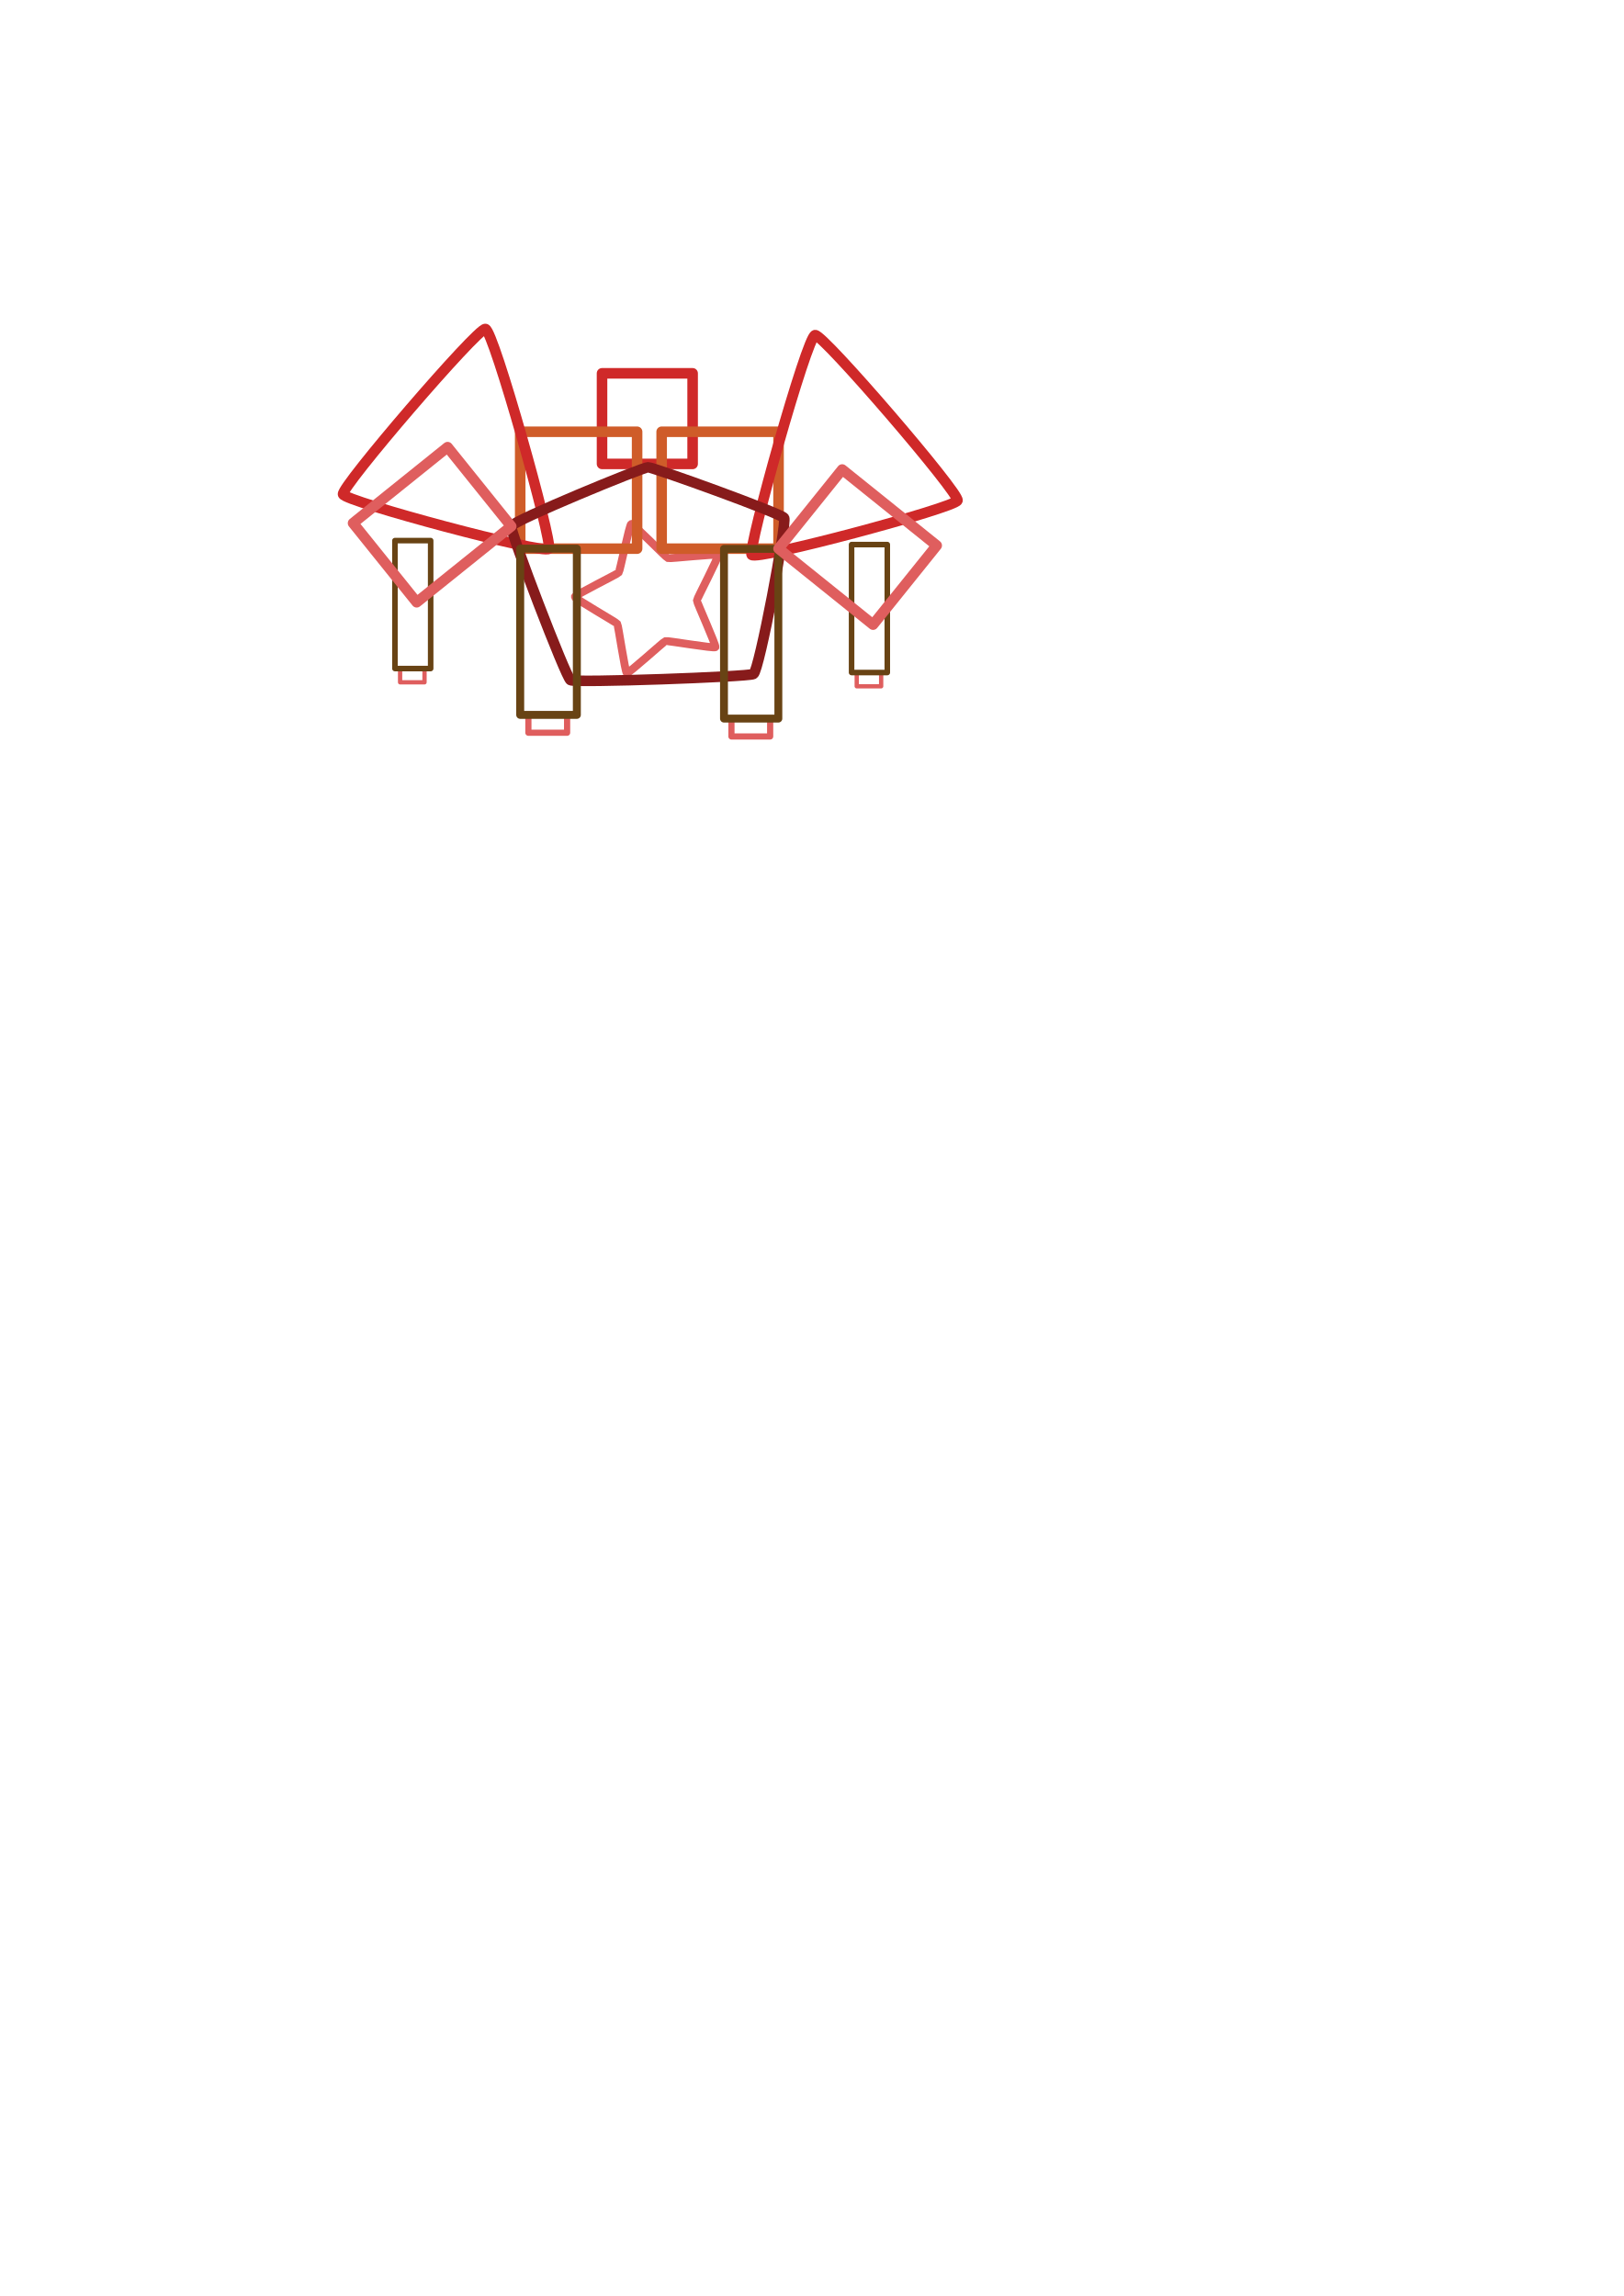
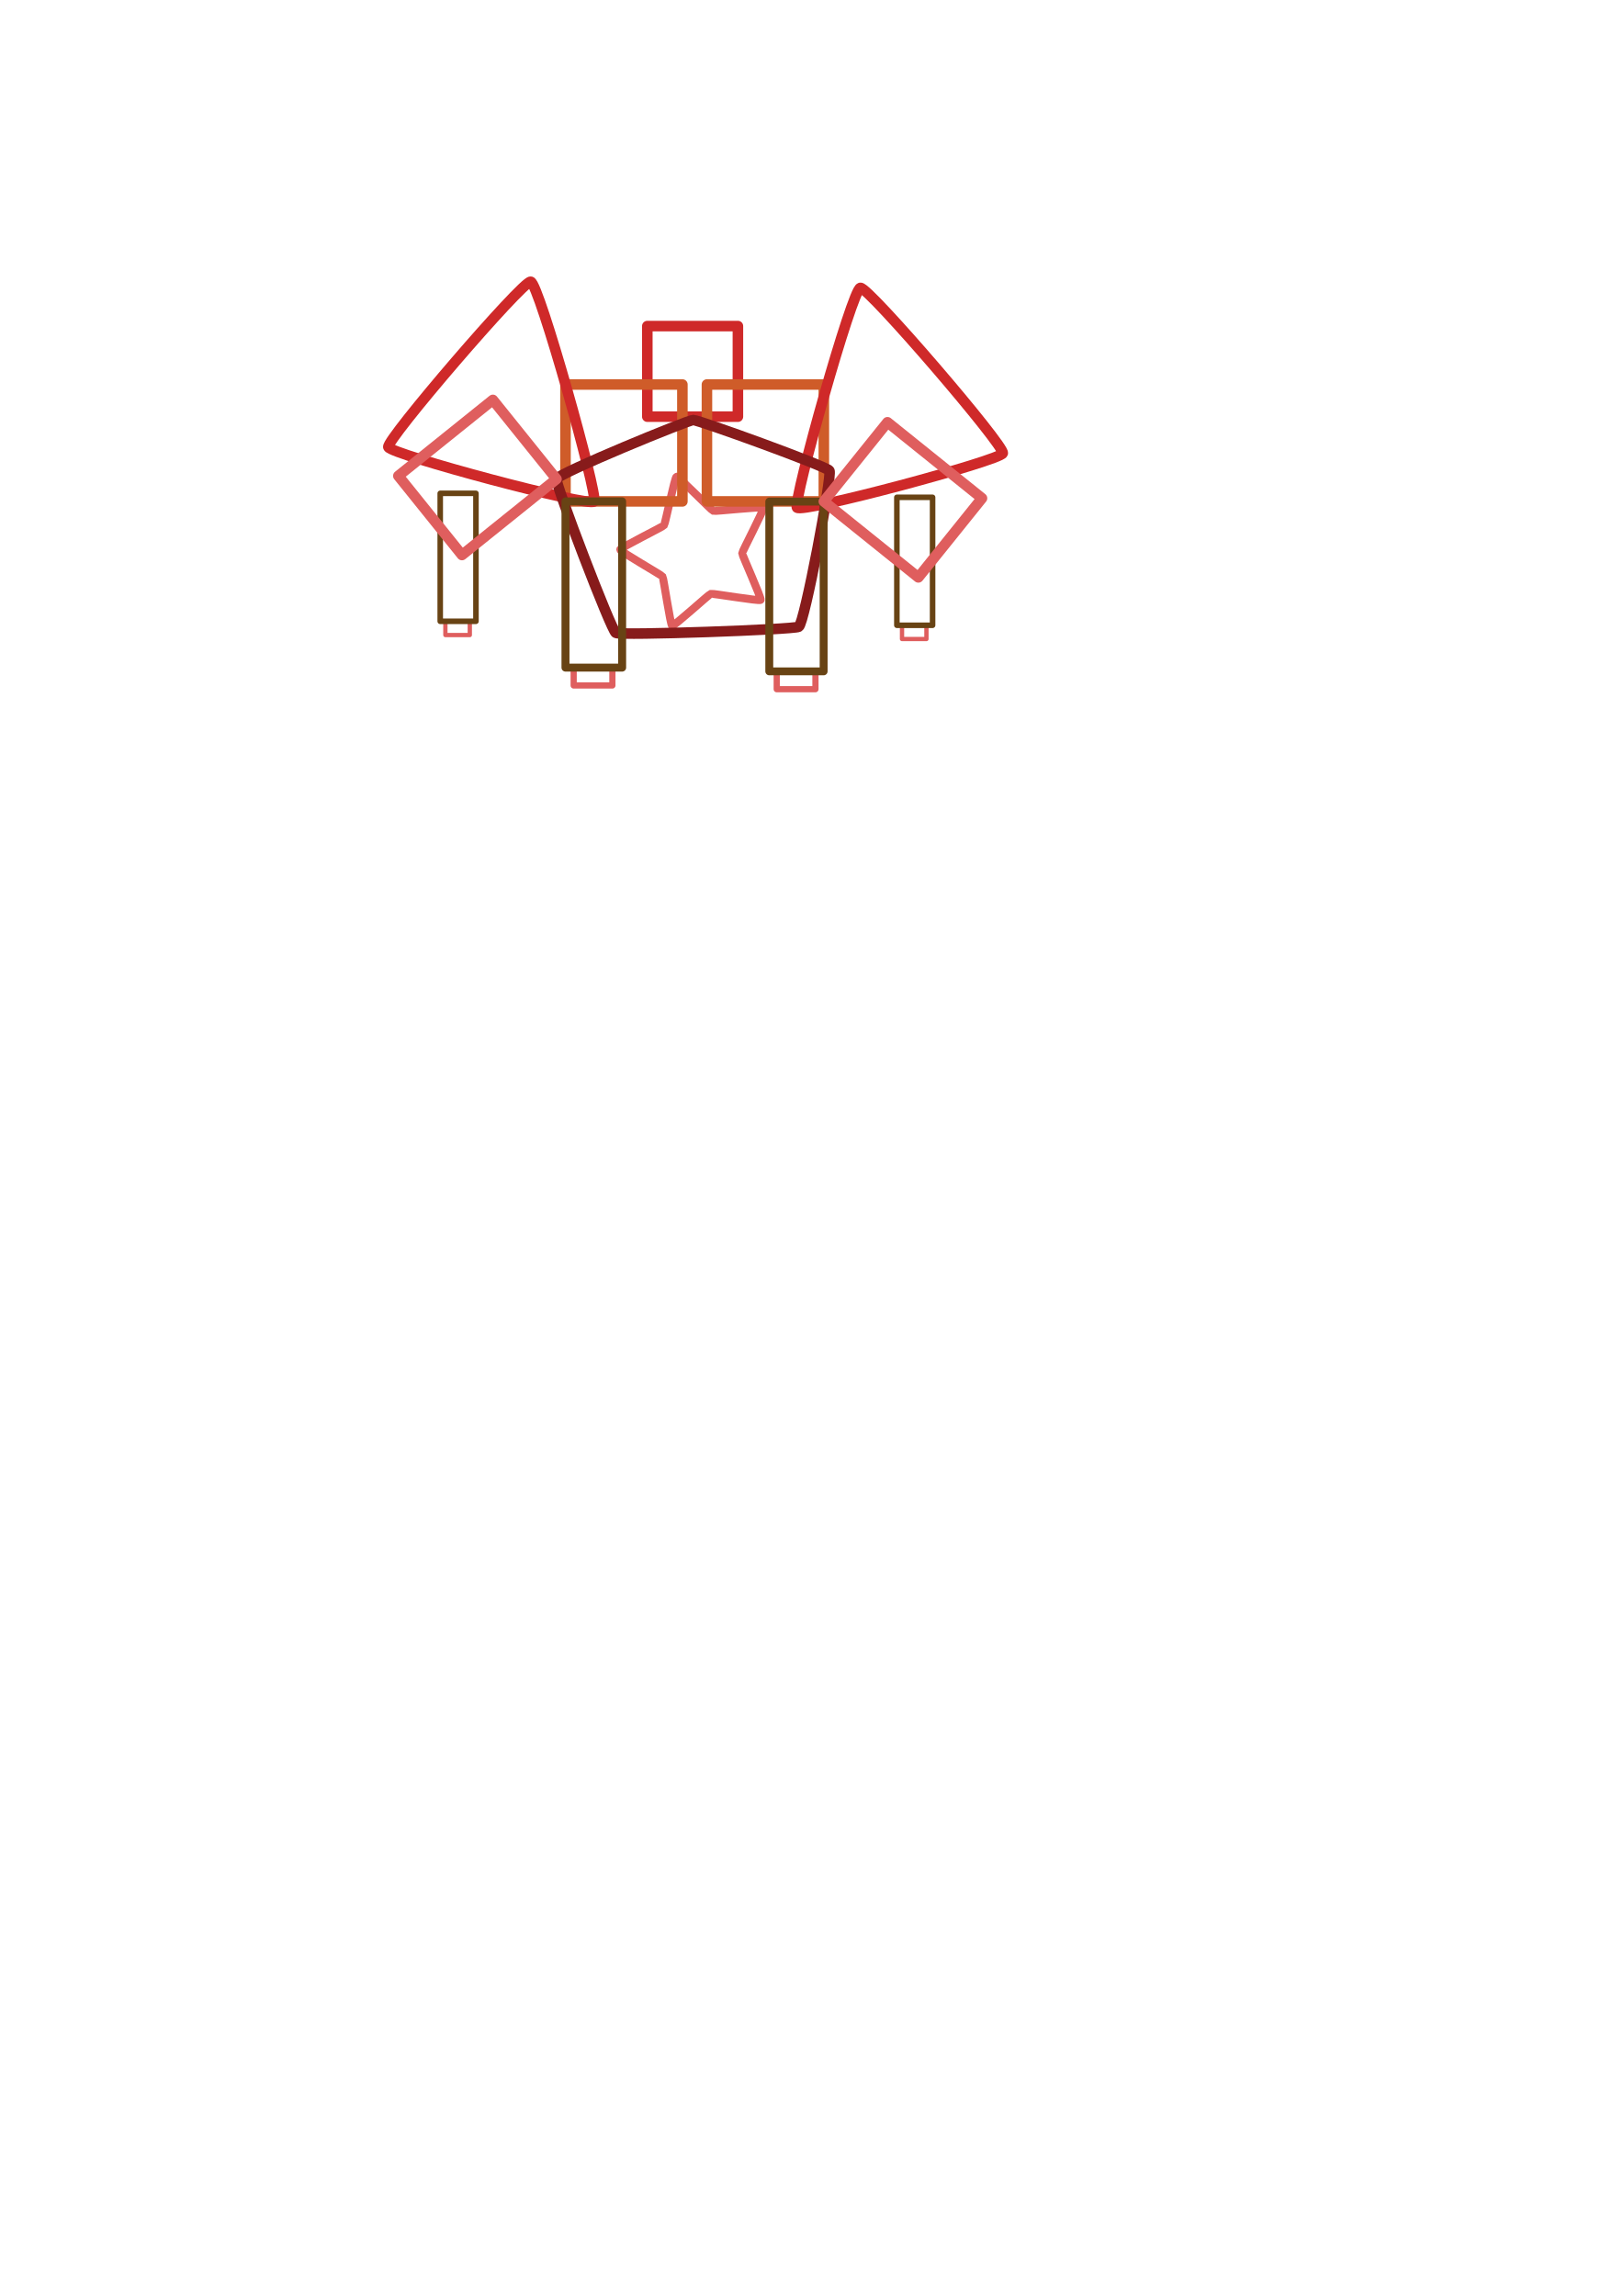
- <svg xmlns="http://www.w3.org/2000/svg" width="210mm" height="297mm" viewBox="0 0 210 297" version="1.1" id="svg5174">
-   <defs id="defs5168" />
+ <svg xmlns="http://www.w3.org/2000/svg" width="210mm" height="297mm" viewBox="0 0 210 297" version="1.1" id="svg5947">
+   <defs id="defs5941" />
  <g id="layer1">
-     <rect style="fill:none;fill-opacity:1;stroke:#cf2929;stroke-width:1.365;stroke-linecap:round;stroke-linejoin:round;stroke-miterlimit:4;stroke-dasharray:none;stroke-opacity:1" id="rect5176" width="11.717" height="11.717" x="77.863" y="48.292" />
-     <path style="fill:none;fill-opacity:1;stroke:#df5e5e;stroke-width:1.03;stroke-linecap:round;stroke-linejoin:round;stroke-miterlimit:4;stroke-dasharray:none;stroke-opacity:1" id="path5828" d="m 92.518,83.713 c -0.147,0.19 -6.212,-0.855 -6.443,-0.788 -0.231,0.067 -4.776,4.217 -5.002,4.136 -0.226,-0.081 -1.106,-6.173 -1.242,-6.371 -0.135,-0.198 -5.487,-3.24 -5.479,-3.48 0.007,-0.24 5.529,-2.96 5.675,-3.15 0.147,-0.19 1.386,-6.219 1.616,-6.286 0.231,-0.067 4.523,4.343 4.749,4.424 0.226,0.081 6.343,-0.604 6.478,-0.406 0.135,0.198 -2.733,5.644 -2.74,5.884 -0.007,0.24 2.535,5.846 2.388,6.036 z" />
-     <rect style="fill:none;fill-opacity:1;stroke:#cf5c29;stroke-width:1.365;stroke-linecap:round;stroke-linejoin:round;stroke-miterlimit:4;stroke-dasharray:none;stroke-opacity:1" id="rect5180" width="15.119" height="15.119" x="67.28" y="55.851" />
-     <rect style="fill:none;fill-opacity:1;stroke:#cf5c29;stroke-width:1.365;stroke-linecap:round;stroke-linejoin:round;stroke-miterlimit:4;stroke-dasharray:none;stroke-opacity:1" id="rect5180-4" width="15.119" height="15.119" x="85.574" y="55.851" />
-     <rect style="fill:none;fill-opacity:1;stroke:#df5e5e;stroke-width:0.557;stroke-linecap:round;stroke-linejoin:round;stroke-miterlimit:4;stroke-dasharray:none;stroke-opacity:1" id="rect5811-9" width="3.158" height="1.779" x="51.746" y="86.48" />
-     <rect style="fill:none;fill-opacity:1;stroke:#684314;stroke-width:0.718;stroke-linecap:round;stroke-linejoin:round;stroke-miterlimit:4;stroke-dasharray:none;stroke-opacity:1" id="rect5234-7" width="4.62" height="16.551" x="51.079" y="69.929" />
-     <path style="fill:none;fill-opacity:1;stroke:#cf2929;stroke-width:1.365;stroke-linecap:round;stroke-linejoin:round;stroke-miterlimit:4;stroke-dasharray:none;stroke-opacity:1" id="path5199" d="M 50.151,56.006 C 49.615,56.823 23.851,49.92 23.537,48.982 23.222,48.045 40.898,27.483 41.945,27.591 c 1.046,0.107 8.743,27.6 8.207,28.416 z" transform="translate(20.83249,14.96377)" />
-     <rect style="fill:none;fill-opacity:1;stroke:#df5e5e;stroke-width:0.557;stroke-linecap:round;stroke-linejoin:round;stroke-miterlimit:4;stroke-dasharray:none;stroke-opacity:1" id="rect5811-9-2" width="3.158" height="1.779" x="110.805" y="86.995" />
-     <rect style="fill:none;fill-opacity:1;stroke:#684314;stroke-width:0.718;stroke-linecap:round;stroke-linejoin:round;stroke-miterlimit:4;stroke-dasharray:none;stroke-opacity:1" id="rect5234-7-9" width="4.62" height="16.551" x="110.138" y="70.444" />
-     <path style="fill:none;fill-opacity:1;stroke:#cf2929;stroke-width:1.365;stroke-linecap:round;stroke-linejoin:round;stroke-miterlimit:4;stroke-dasharray:none;stroke-opacity:1" id="path5199-2" d="M 50.151,56.006 C 49.615,56.823 23.851,49.92 23.537,48.982 23.222,48.045 40.898,27.483 41.945,27.591 c 1.046,0.107 8.743,27.6 8.207,28.416 z" transform="matrix(-1,0,0,1,147.3703,15.75926)" />
-     <path style="fill:none;fill-opacity:1;stroke:#871b1b;stroke-width:1.365;stroke-linecap:round;stroke-linejoin:round;stroke-miterlimit:4;stroke-dasharray:none;stroke-opacity:1" id="path5216" d="m 83.942,99.65 c -0.147,0.7 -16.989,7.627 -17.69,7.633 -0.701,0.006 -17.207,-5.963 -17.605,-6.55 -0.398,-0.587 3.231,-19.822 3.964,-20.194 0.733,-0.373 23.042,-1.155 23.657,-0.79 0.615,0.365 7.821,19.202 7.674,19.902 z" transform="rotate(180,75.02927,83.86345)" />
-     <rect style="fill:none;fill-opacity:1;stroke:#df5e5e;stroke-width:0.8;stroke-linecap:round;stroke-linejoin:round;stroke-miterlimit:4;stroke-dasharray:none;stroke-opacity:1" id="rect5811" width="5.008" height="2.311" x="68.338" y="92.472" />
-     <rect style="fill:none;fill-opacity:1;stroke:#684314;stroke-width:1.03;stroke-linecap:round;stroke-linejoin:round;stroke-miterlimit:4;stroke-dasharray:none;stroke-opacity:1" id="rect5234" width="7.327" height="21.501" x="67.28" y="70.97" />
-     <rect style="fill:none;fill-opacity:1;stroke:#df5e5e;stroke-width:0.8;stroke-linecap:round;stroke-linejoin:round;stroke-miterlimit:4;stroke-dasharray:none;stroke-opacity:1" id="rect5811-8" width="5.008" height="2.311" x="94.6" y="92.954" />
-     <rect style="fill:none;fill-opacity:1;stroke:#684314;stroke-width:1.02;stroke-linecap:round;stroke-linejoin:round;stroke-miterlimit:4;stroke-dasharray:none;stroke-opacity:1" id="rect5234-8" width="7.03" height="21.958" x="93.637" y="70.997" />
-     <rect style="fill:none;fill-opacity:1;stroke:#df5e5e;stroke-width:1.365;stroke-linecap:round;stroke-linejoin:round;stroke-miterlimit:4;stroke-dasharray:none;stroke-opacity:1" id="rect5251" width="15.686" height="13.135" x="-6.816" y="81.35" ry="0" transform="rotate(-38.8)" />
-     <rect style="fill:none;fill-opacity:1;stroke:#df5e5e;stroke-width:1.365;stroke-linecap:round;stroke-linejoin:round;stroke-miterlimit:4;stroke-dasharray:none;stroke-opacity:1" id="rect5251-0" width="15.686" height="13.135" x="-138.63" y="-20.919" ry="0" transform="matrix(-0.779338,-0.6266038,-0.6266038,0.779338,0,0)" />
+     <g transform="translate(5.856944,-6.112278)" id="g5913">
+       <rect y="48.292" x="77.863" height="11.717" width="11.717" id="rect5176" style="fill:none;fill-opacity:1;stroke:#cf2929;stroke-width:1.365;stroke-linecap:round;stroke-linejoin:round;stroke-miterlimit:4;stroke-dasharray:none;stroke-opacity:1" />
+       <path d="m 92.518,83.713 c -0.147,0.19 -6.212,-0.855 -6.443,-0.788 -0.231,0.067 -4.776,4.217 -5.002,4.136 -0.226,-0.081 -1.106,-6.173 -1.242,-6.371 -0.135,-0.198 -5.487,-3.24 -5.479,-3.48 0.007,-0.24 5.529,-2.96 5.675,-3.15 0.147,-0.19 1.386,-6.219 1.616,-6.286 0.231,-0.067 4.523,4.343 4.749,4.424 0.226,0.081 6.343,-0.604 6.478,-0.406 0.135,0.198 -2.733,5.644 -2.74,5.884 -0.007,0.24 2.535,5.846 2.388,6.036 z" id="path5828" style="fill:none;fill-opacity:1;stroke:#df5e5e;stroke-width:1.03;stroke-linecap:round;stroke-linejoin:round;stroke-miterlimit:4;stroke-dasharray:none;stroke-opacity:1" />
+       <rect y="55.851" x="67.28" height="15.119" width="15.119" id="rect5180" style="fill:none;fill-opacity:1;stroke:#cf5c29;stroke-width:1.365;stroke-linecap:round;stroke-linejoin:round;stroke-miterlimit:4;stroke-dasharray:none;stroke-opacity:1" />
+       <rect y="55.851" x="85.574" height="15.119" width="15.119" id="rect5180-4" style="fill:none;fill-opacity:1;stroke:#cf5c29;stroke-width:1.365;stroke-linecap:round;stroke-linejoin:round;stroke-miterlimit:4;stroke-dasharray:none;stroke-opacity:1" />
+       <rect y="86.48" x="51.746" height="1.779" width="3.158" id="rect5811-9" style="fill:none;fill-opacity:1;stroke:#df5e5e;stroke-width:0.557;stroke-linecap:round;stroke-linejoin:round;stroke-miterlimit:4;stroke-dasharray:none;stroke-opacity:1" />
+       <rect y="69.929" x="51.079" height="16.551" width="4.62" id="rect5234-7" style="fill:none;fill-opacity:1;stroke:#684314;stroke-width:0.718;stroke-linecap:round;stroke-linejoin:round;stroke-miterlimit:4;stroke-dasharray:none;stroke-opacity:1" />
+       <path transform="translate(20.83249,14.96377)" d="M 50.151,56.006 C 49.615,56.823 23.851,49.92 23.537,48.982 23.222,48.045 40.898,27.483 41.945,27.591 c 1.046,0.107 8.743,27.6 8.207,28.416 z" id="path5199" style="fill:none;fill-opacity:1;stroke:#cf2929;stroke-width:1.365;stroke-linecap:round;stroke-linejoin:round;stroke-miterlimit:4;stroke-dasharray:none;stroke-opacity:1" />
+       <rect y="86.995" x="110.805" height="1.779" width="3.158" id="rect5811-9-2" style="fill:none;fill-opacity:1;stroke:#df5e5e;stroke-width:0.557;stroke-linecap:round;stroke-linejoin:round;stroke-miterlimit:4;stroke-dasharray:none;stroke-opacity:1" />
+       <rect y="70.444" x="110.138" height="16.551" width="4.62" id="rect5234-7-9" style="fill:none;fill-opacity:1;stroke:#684314;stroke-width:0.718;stroke-linecap:round;stroke-linejoin:round;stroke-miterlimit:4;stroke-dasharray:none;stroke-opacity:1" />
+       <path transform="matrix(-1,0,0,1,147.3703,15.75926)" d="M 50.151,56.006 C 49.615,56.823 23.851,49.92 23.537,48.982 23.222,48.045 40.898,27.483 41.945,27.591 c 1.046,0.107 8.743,27.6 8.207,28.416 z" id="path5199-2" style="fill:none;fill-opacity:1;stroke:#cf2929;stroke-width:1.365;stroke-linecap:round;stroke-linejoin:round;stroke-miterlimit:4;stroke-dasharray:none;stroke-opacity:1" />
+       <path transform="rotate(180,75.02927,83.86345)" d="m 83.942,99.65 c -0.147,0.7 -16.989,7.627 -17.69,7.633 -0.701,0.006 -17.207,-5.963 -17.605,-6.55 -0.398,-0.587 3.231,-19.822 3.964,-20.194 0.733,-0.373 23.042,-1.155 23.657,-0.79 0.615,0.365 7.821,19.202 7.674,19.902 z" id="path5216" style="fill:none;fill-opacity:1;stroke:#871b1b;stroke-width:1.365;stroke-linecap:round;stroke-linejoin:round;stroke-miterlimit:4;stroke-dasharray:none;stroke-opacity:1" />
+       <rect y="92.472" x="68.338" height="2.311" width="5.008" id="rect5811" style="fill:none;fill-opacity:1;stroke:#df5e5e;stroke-width:0.8;stroke-linecap:round;stroke-linejoin:round;stroke-miterlimit:4;stroke-dasharray:none;stroke-opacity:1" />
+       <rect y="70.97" x="67.28" height="21.501" width="7.327" id="rect5234" style="fill:none;fill-opacity:1;stroke:#684314;stroke-width:1.03;stroke-linecap:round;stroke-linejoin:round;stroke-miterlimit:4;stroke-dasharray:none;stroke-opacity:1" />
+       <rect y="92.954" x="94.6" height="2.311" width="5.008" id="rect5811-8" style="fill:none;fill-opacity:1;stroke:#df5e5e;stroke-width:0.8;stroke-linecap:round;stroke-linejoin:round;stroke-miterlimit:4;stroke-dasharray:none;stroke-opacity:1" />
+       <rect y="70.997" x="93.637" height="21.958" width="7.03" id="rect5234-8" style="fill:none;fill-opacity:1;stroke:#684314;stroke-width:1.02;stroke-linecap:round;stroke-linejoin:round;stroke-miterlimit:4;stroke-dasharray:none;stroke-opacity:1" />
+       <rect transform="rotate(-38.8)" ry="0" y="81.35" x="-6.816" height="13.135" width="15.686" id="rect5251" style="fill:none;fill-opacity:1;stroke:#df5e5e;stroke-width:1.365;stroke-linecap:round;stroke-linejoin:round;stroke-miterlimit:4;stroke-dasharray:none;stroke-opacity:1" />
+       <rect transform="matrix(-0.779338,-0.6266038,-0.6266038,0.779338,0,0)" ry="0" y="-20.919" x="-138.63" height="13.135" width="15.686" id="rect5251-0" style="fill:none;fill-opacity:1;stroke:#df5e5e;stroke-width:1.365;stroke-linecap:round;stroke-linejoin:round;stroke-miterlimit:4;stroke-dasharray:none;stroke-opacity:1" />
+     </g>
  </g>
</svg>
